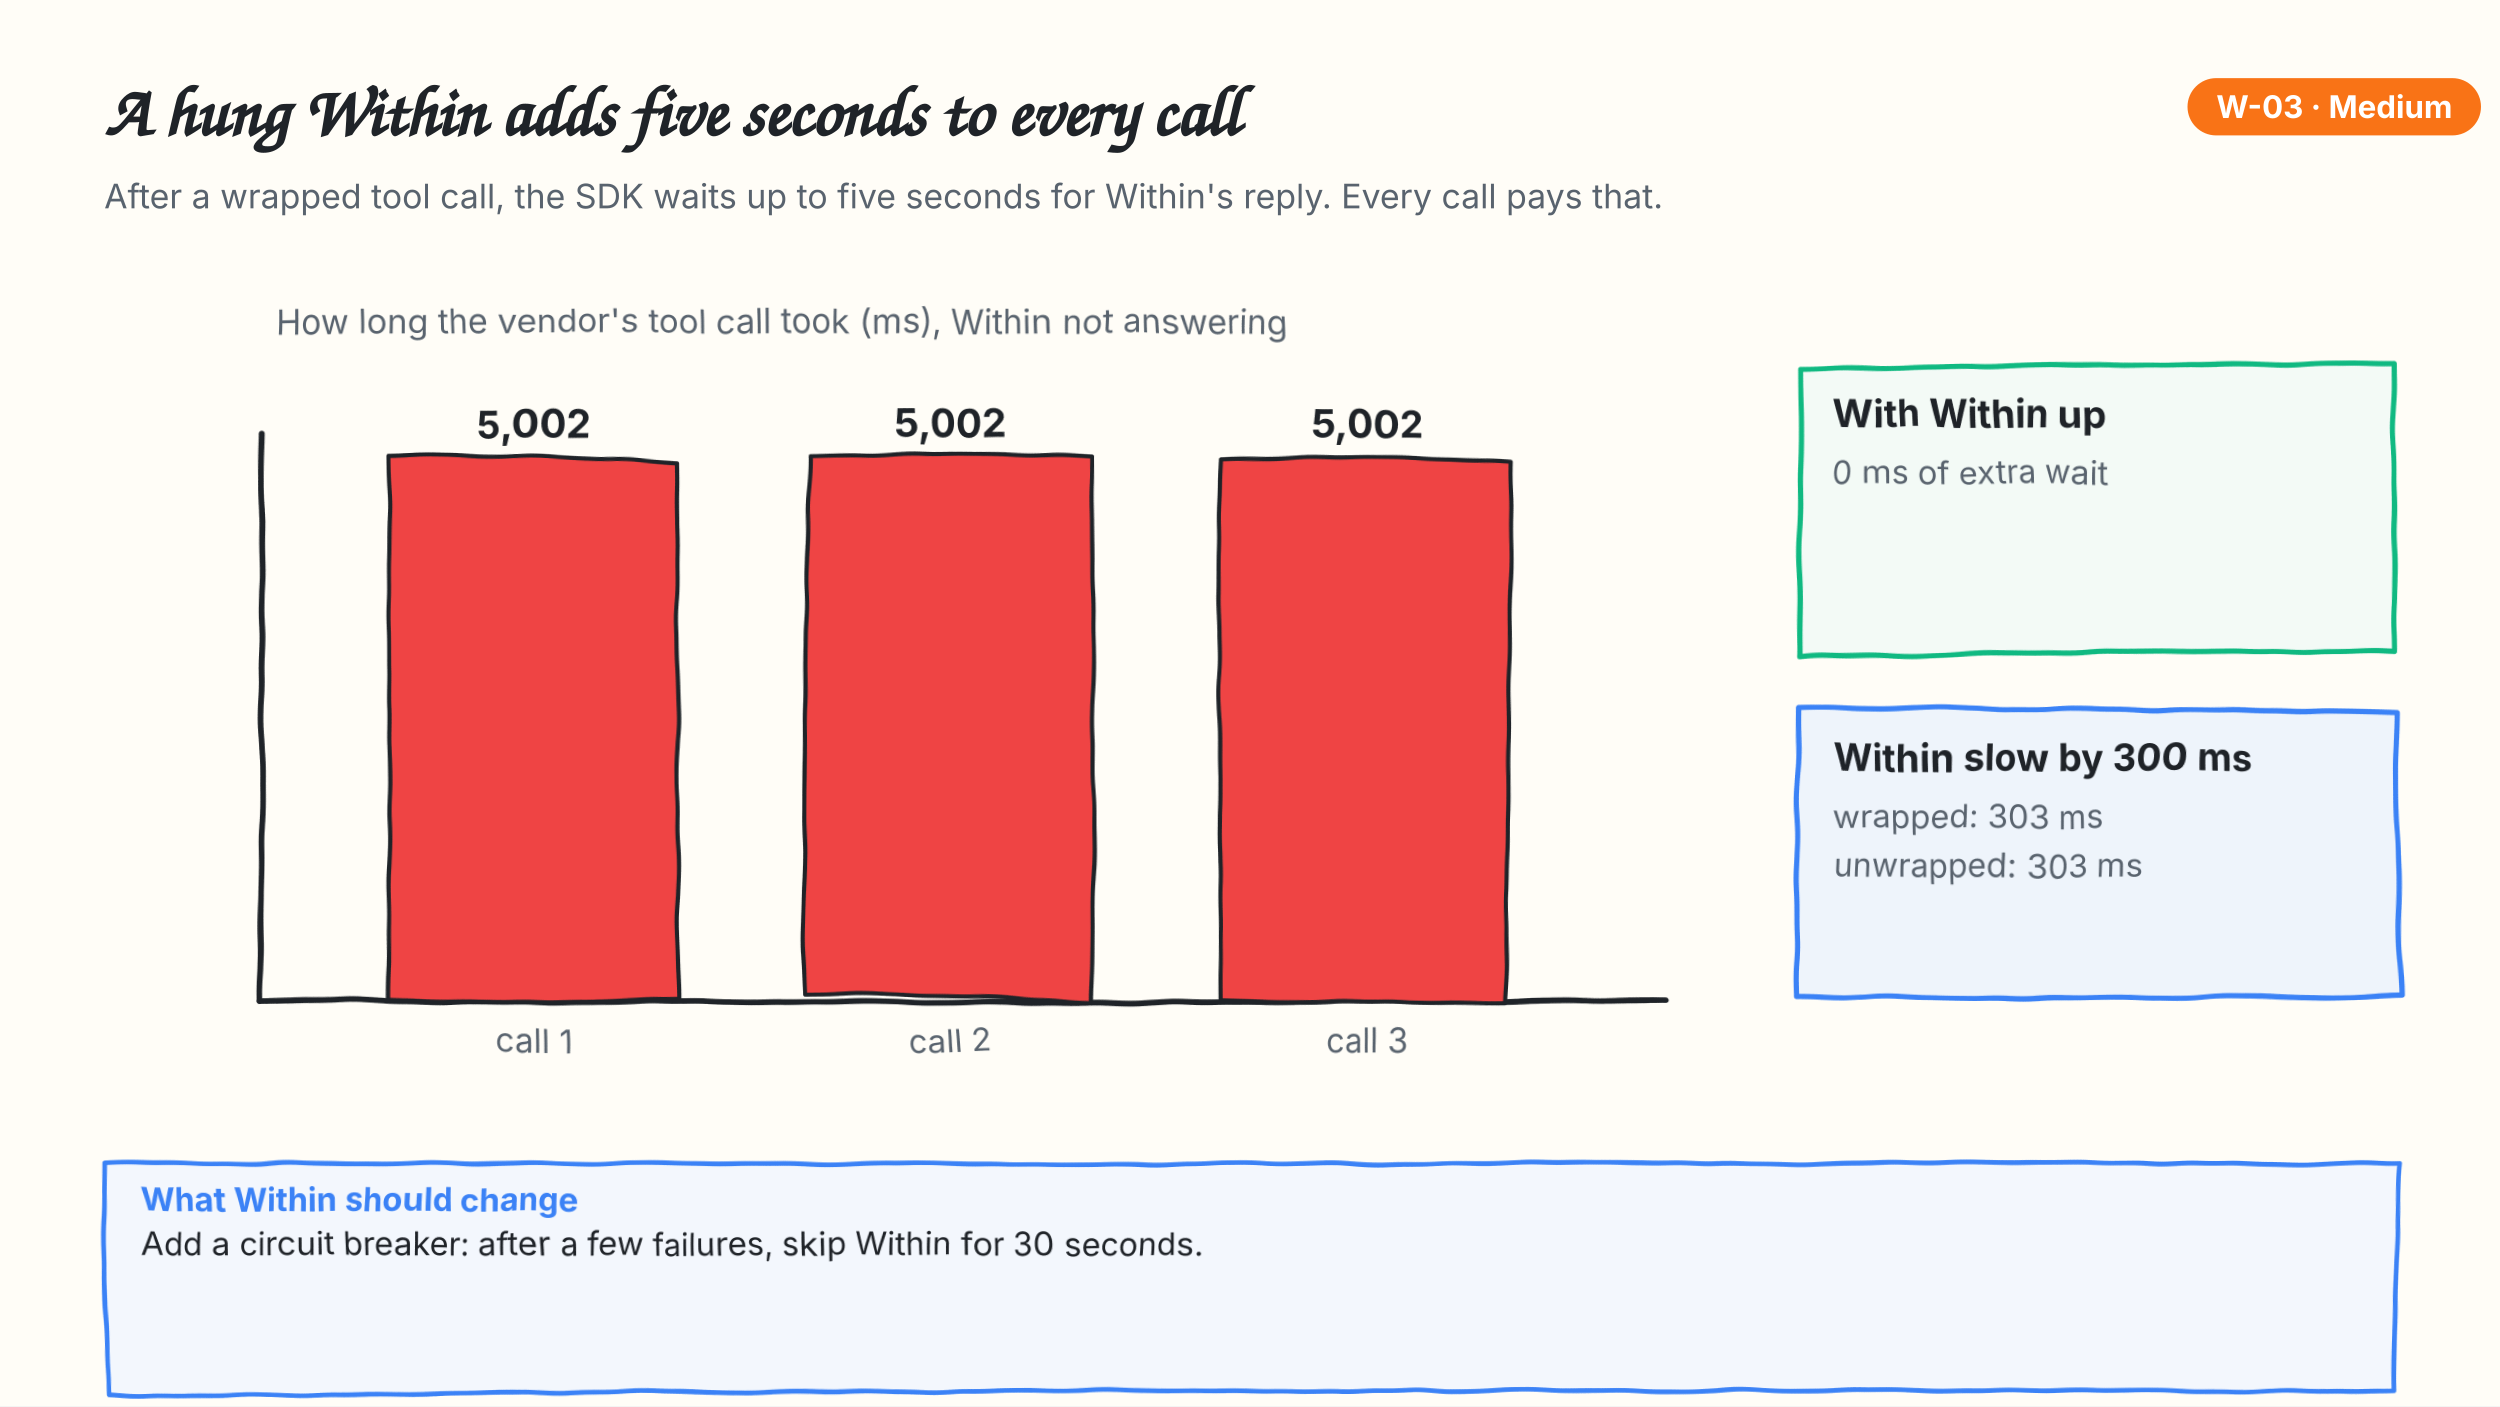
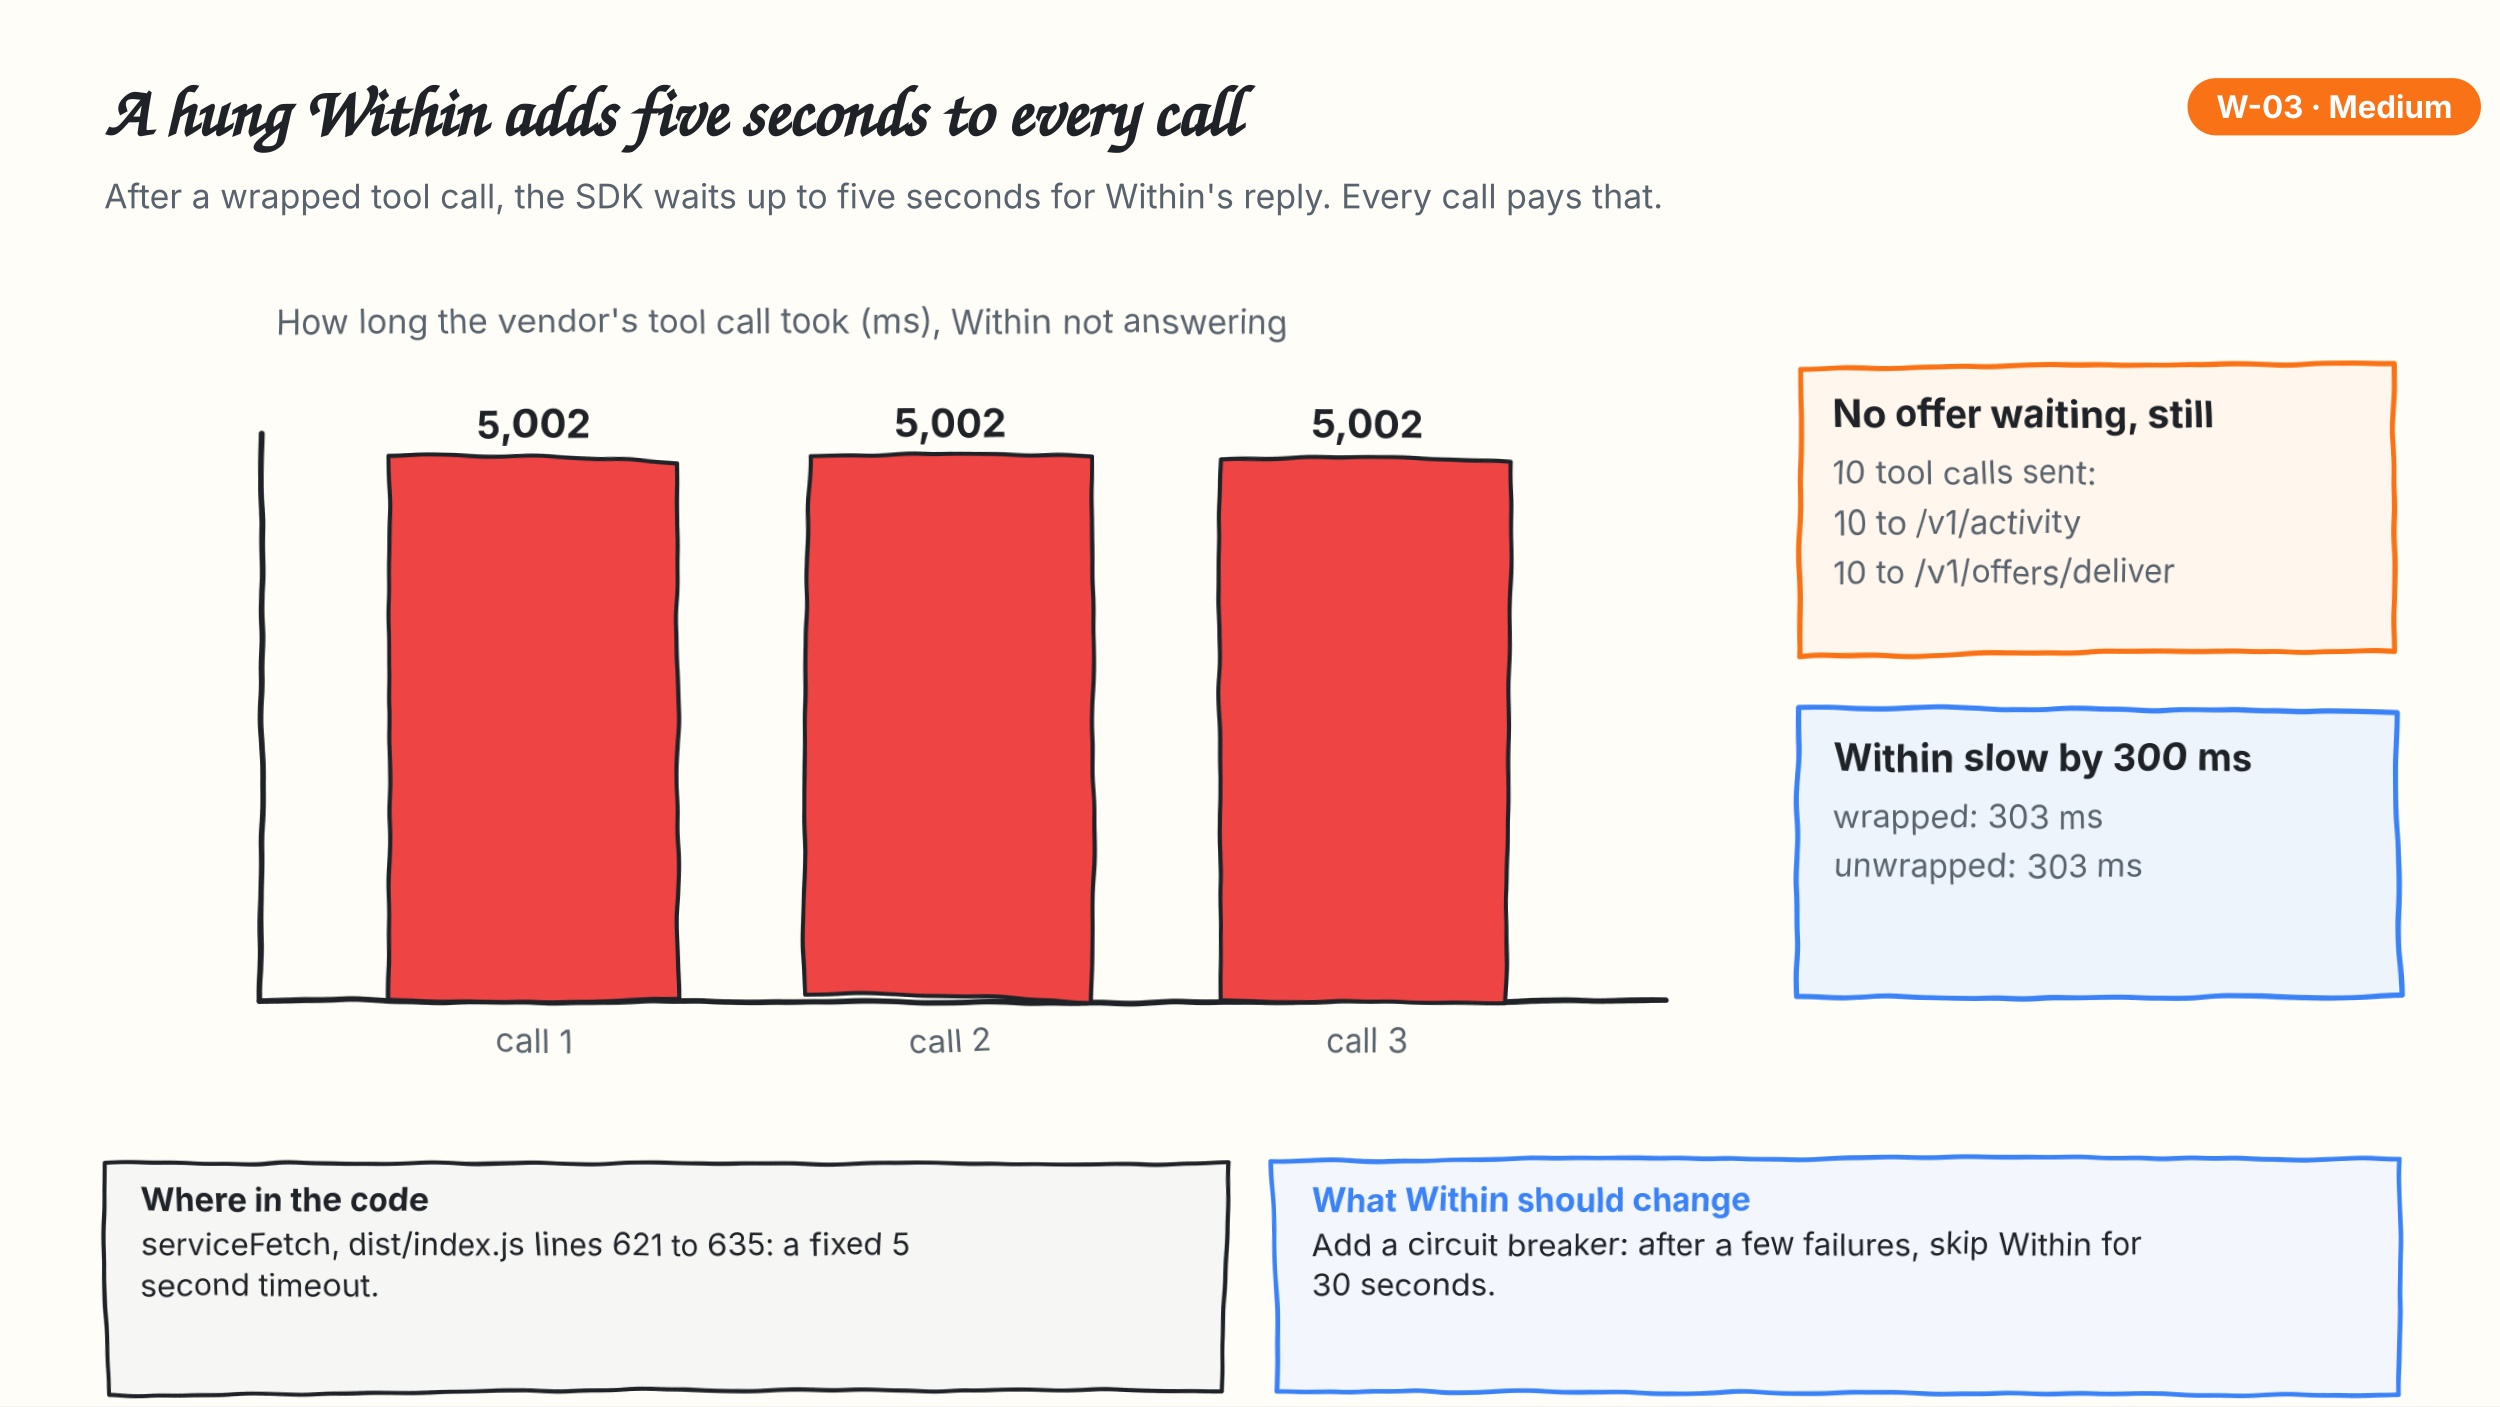
<svg xmlns="http://www.w3.org/2000/svg" viewBox="0 0 960 540" role="img" aria-label="Three calls with Within hanging took 5002, 5002, 5002 ms each">
  <defs>
    <filter id="wob" x="-5%" y="-5%" width="110%" height="110%">
      <feTurbulence type="fractalNoise" baseFrequency="0.035" numOctaves="2" seed="3" result="n" />
      <feDisplacementMap in="SourceGraphic" in2="n" scale="2.2" xChannelSelector="R" yChannelSelector="G" />
    </filter>
    <style>
.flow{stroke-dasharray:9 7;animation:dash 1.1s linear infinite}
.slow{stroke-dasharray:9 7;animation:dash 2.4s linear infinite}
@keyframes dash{to{stroke-dashoffset:-32}}
.pulse{transform-box:fill-box;transform-origin:center;animation:pulse 1.7s ease-in-out infinite}
@keyframes pulse{0%,100%{transform:scale(1);opacity:1}50%{transform:scale(1.08);opacity:.6}}
.grow{transform-box:fill-box;transform-origin:50% 100%;animation:grow 1.3s cubic-bezier(.2,.8,.2,1) both}
@keyframes grow{from{transform:scaleY(.02)}to{transform:scaleY(1)}}
.growx{transform-box:fill-box;transform-origin:0 50%;animation:growx 1.6s cubic-bezier(.2,.8,.2,1) both}
@keyframes growx{from{transform:scaleX(.02)}to{transform:scaleX(1)}}
.bob{animation:bob 2.2s ease-in-out infinite}
@keyframes bob{0%,100%{transform:translateY(0)}50%{transform:translateY(-4px)}}
.blink{animation:blink 1.4s steps(2,start) infinite}
@keyframes blink{50%{opacity:.15}}
@media (prefers-reduced-motion:reduce){*{animation:none!important}}</style>
  </defs>
  <rect width="960" height="540" fill="#fffdf7" />
  <g filter="url(#wob)">
    <path d="M100 384 Q368.7 385.9 640 384" fill="none" stroke="#1f2328" stroke-width="2.2" stroke-linecap="round" />
    <path d="M100 384 Q101.2 278.1 100 166" fill="none" stroke="#1f2328" stroke-width="2.2" stroke-linecap="round" />
    <text x="106" y="128" font-family="system-ui,-apple-system,'Segoe UI',sans-serif" font-size="13" fill="#59636e">
      <tspan x="106" dy="0">How long the vendor's tool call took (ms), Within not answering</tspan>
    </text>
-     <path d="M149.2 174.8 Q203.0 174.2 260.0 177.9 Q260.1 278.7 260.4 383.9 Q203.0 385.2 148.8 383.8 Q150.4 279.4 149.2 174.8" fill="#ef4444" stroke="#1f2328" stroke-width="1.6" stroke-linecap="round" stroke-linejoin="round" class="grow" style="animation-delay:0s" />
+     <path d="M149.2 174.8 Q203.0 174.2 260.0 177.9 Q260.1 278.7 260.4 383.9 Q203.0 385.2 148.8 383.8 Q150.4 279.4 149.2 174.8" fill="#ef4444" stroke="#1f2328" stroke-width="1.6" stroke-linecap="round" stroke-linejoin="round" />
    <text x="205" y="168" font-family="system-ui,-apple-system,'Segoe UI',sans-serif" font-size="15" fill="#1f2328" font-weight="700" text-anchor="middle">
      <tspan x="205" dy="0">5,002</tspan>
    </text>
    <text x="205" y="404" font-family="system-ui,-apple-system,'Segoe UI',sans-serif" font-size="12.5" fill="#59636e" text-anchor="middle">
      <tspan x="205" dy="0">call 1</tspan>
    </text>
-     <path d="M311.1 175.4 Q364.2 173.3 419.3 175.3 Q420.5 282.6 419.4 385.1 Q364.8 381.2 308.8 382.0 Q308.3 279.0 311.1 175.4" fill="#ef4444" stroke="#1f2328" stroke-width="1.6" stroke-linecap="round" stroke-linejoin="round" class="grow" style="animation-delay:0.2s" />
+     <path d="M311.1 175.4 Q364.2 173.3 419.3 175.3 Q420.5 282.6 419.4 385.1 Q364.8 381.2 308.8 382.0 Q308.3 279.0 311.1 175.4" fill="#ef4444" stroke="#1f2328" stroke-width="1.6" stroke-linecap="round" stroke-linejoin="round" />
    <text x="365" y="168" font-family="system-ui,-apple-system,'Segoe UI',sans-serif" font-size="15" fill="#1f2328" font-weight="700" text-anchor="middle">
      <tspan x="365" dy="0">5,002</tspan>
    </text>
    <text x="365" y="404" font-family="system-ui,-apple-system,'Segoe UI',sans-serif" font-size="12.5" fill="#59636e" text-anchor="middle">
      <tspan x="365" dy="0">call 2</tspan>
    </text>
-     <path d="M468.6 176.4 Q526.2 174.4 580.3 177.2 Q579.6 279.7 578.2 384.8 Q524.2 385.6 469.2 384.1 Q467.6 278.4 468.6 176.4" fill="#ef4444" stroke="#1f2328" stroke-width="1.6" stroke-linecap="round" stroke-linejoin="round" class="grow" style="animation-delay:0.4s" />
+     <path d="M468.6 176.4 Q526.2 174.4 580.3 177.2 Q579.6 279.7 578.2 384.8 Q524.2 385.6 469.2 384.1 Q467.6 278.4 468.6 176.4" fill="#ef4444" stroke="#1f2328" stroke-width="1.6" stroke-linecap="round" stroke-linejoin="round" />
    <text x="525" y="168" font-family="system-ui,-apple-system,'Segoe UI',sans-serif" font-size="15" fill="#1f2328" font-weight="700" text-anchor="middle">
      <tspan x="525" dy="0">5,002</tspan>
    </text>
    <text x="525" y="404" font-family="system-ui,-apple-system,'Segoe UI',sans-serif" font-size="12.5" fill="#59636e" text-anchor="middle">
      <tspan x="525" dy="0">call 3</tspan>
    </text>
-     <path d="M691.7 141.7 Q804.7 139.6 919.4 139.8 Q918.7 195.1 919.8 250.2 Q807.0 249.8 690.6 252.4 Q691.5 198.1 691.7 141.7" fill="#f3faf6" stroke="#10b981" stroke-width="2" stroke-linecap="round" stroke-linejoin="round" />
+     <path d="M691.7 141.7 Q804.7 139.6 919.4 139.8 Q918.7 195.1 919.8 250.2 Q807.0 249.8 690.6 252.4 Q691.5 198.1 691.7 141.7" fill="#fff7ed" stroke="#f97316" stroke-width="2" stroke-linecap="round" stroke-linejoin="round" />
    <text x="704" y="164" font-family="system-ui,-apple-system,'Segoe UI',sans-serif" font-size="14.5" fill="#1f2328" font-weight="700">
-       <tspan x="704" dy="0">With Within up</tspan>
+       <tspan x="704" dy="0">No offer waiting, still</tspan>
    </text>
    <text x="704" y="186" font-family="system-ui,-apple-system,'Segoe UI',sans-serif" font-size="12.5" fill="#59636e">
-       <tspan x="704" dy="0">0 ms of extra wait</tspan>
+       <tspan x="704" dy="0">10 tool calls sent:</tspan>
+     </text>
+     <text x="704" y="205" font-family="system-ui,-apple-system,'Segoe UI',sans-serif" font-size="12.5" fill="#59636e">
+       <tspan x="704" dy="0">10 to /v1/activity</tspan>
+     </text>
+     <text x="704" y="224" font-family="system-ui,-apple-system,'Segoe UI',sans-serif" font-size="12.5" fill="#59636e">
+       <tspan x="704" dy="0">10 to /v1/offers/deliver</tspan>
    </text>
    <path d="M690.7 271.9 Q803.2 271.6 920.3 273.8 Q920.0 328.2 922.0 382.5 Q806.7 383.4 689.8 382.8 Q689.7 326.1 690.7 271.9" fill="#eef4fb" stroke="#3b82f6" stroke-width="2" stroke-linecap="round" stroke-linejoin="round" />
    <text x="704" y="296" font-family="system-ui,-apple-system,'Segoe UI',sans-serif" font-size="14.5" fill="#1f2328" font-weight="700">
      <tspan x="704" dy="0">Within slow by 300 ms</tspan>
    </text>
    <text x="704" y="318" font-family="system-ui,-apple-system,'Segoe UI',sans-serif" font-size="12.5" fill="#59636e">
      <tspan x="704" dy="0">wrapped: 303 ms</tspan>
    </text>
    <text x="704" y="337" font-family="system-ui,-apple-system,'Segoe UI',sans-serif" font-size="12.5" fill="#59636e">
      <tspan x="704" dy="0">unwrapped: 303 ms</tspan>
    </text>
  </g>
  <text x="40" y="52" font-family="'Bradley Hand','Segoe Print','Marker Felt','Comic Sans MS',cursive" font-size="27" fill="#1f2328" font-weight="700">
    <tspan x="40" dy="0">A hung Within adds five seconds to every call</tspan>
  </text>
  <rect x="840" y="30" width="112.7" height="22" rx="11" fill="#f97316" />
  <text x="896.4" y="45.32" text-anchor="middle" font-family="system-ui,-apple-system,'Segoe UI',sans-serif" font-size="12" font-weight="700" fill="#fff">W-03 · Medium</text>
  <text x="40" y="80" font-family="system-ui,-apple-system,'Segoe UI',sans-serif" font-size="13" fill="#59636e">
    <tspan x="40" dy="0">After a wrapped tool call, the SDK waits up to five seconds for Within's reply. Every call pays that.</tspan>
  </text>
  <g filter="url(#wob)">
-     <path d="M40.4 446.9 Q480.7 446.9 921.7 446.7 Q919.7 488.6 919.1 534.3 Q482.9 533.0 41.9 535.9 Q38.9 490.5 40.4 446.9" fill="#f3f7fd" stroke="#3b82f6" stroke-width="1.8" stroke-linecap="round" stroke-linejoin="round" />
-     <text x="54" y="465" font-family="system-ui,-apple-system,'Segoe UI',sans-serif" font-size="12.5" fill="#3b82f6" font-weight="700">
-       <tspan x="54" dy="0">What Within should change</tspan>
+     <path d="M40.4 446.9 Q255.7 446.9 471.7 446.7 Q469.7 488.6 469.1 534.3 Q257.9 533.0 41.9 535.9 Q38.9 490.5 40.4 446.9" fill="#f6f6f4" stroke="#1f2328" stroke-width="1.6" stroke-linecap="round" stroke-linejoin="round" />
+     <text x="54" y="465" font-family="system-ui,-apple-system,'Segoe UI',sans-serif" font-size="12.5" fill="#1f2328" font-weight="700">
+       <tspan x="54" dy="0">Where in the code</tspan>
    </text>
-     <text x="54" y="482" font-family="system-ui,-apple-system,'Segoe UI',sans-serif" font-size="12.5" fill="#1f2328">
-       <tspan x="54" dy="0">Add a circuit breaker: after a few failures, skip Within for 30 seconds.</tspan>
+     <text x="54" y="482" font-family="system-ui,-apple-system,'Segoe UI',sans-serif" font-size="12" fill="#1f2328">
+       <tspan x="54" dy="0">serviceFetch, dist/index.js lines 621 to 635: a fixed 5</tspan>
+       <tspan x="54" dy="15.84">second timeout.</tspan>
+     </text>
+     <path d="M488.2 445.9 Q702.7 444.2 921.5 445.0 Q922.3 491.0 920.8 535.9 Q707.4 534.8 490.3 534.1 Q490.7 492.5 488.2 445.9" fill="#f3f7fd" stroke="#3b82f6" stroke-width="1.8" stroke-linecap="round" stroke-linejoin="round" />
+     <text x="504" y="465" font-family="system-ui,-apple-system,'Segoe UI',sans-serif" font-size="12.5" fill="#3b82f6" font-weight="700">
+       <tspan x="504" dy="0">What Within should change</tspan>
+     </text>
+     <text x="504" y="482" font-family="system-ui,-apple-system,'Segoe UI',sans-serif" font-size="12" fill="#1f2328">
+       <tspan x="504" dy="0">Add a circuit breaker: after a few failures, skip Within for</tspan>
+       <tspan x="504" dy="15.84">30 seconds.</tspan>
    </text>
  </g>
</svg>
